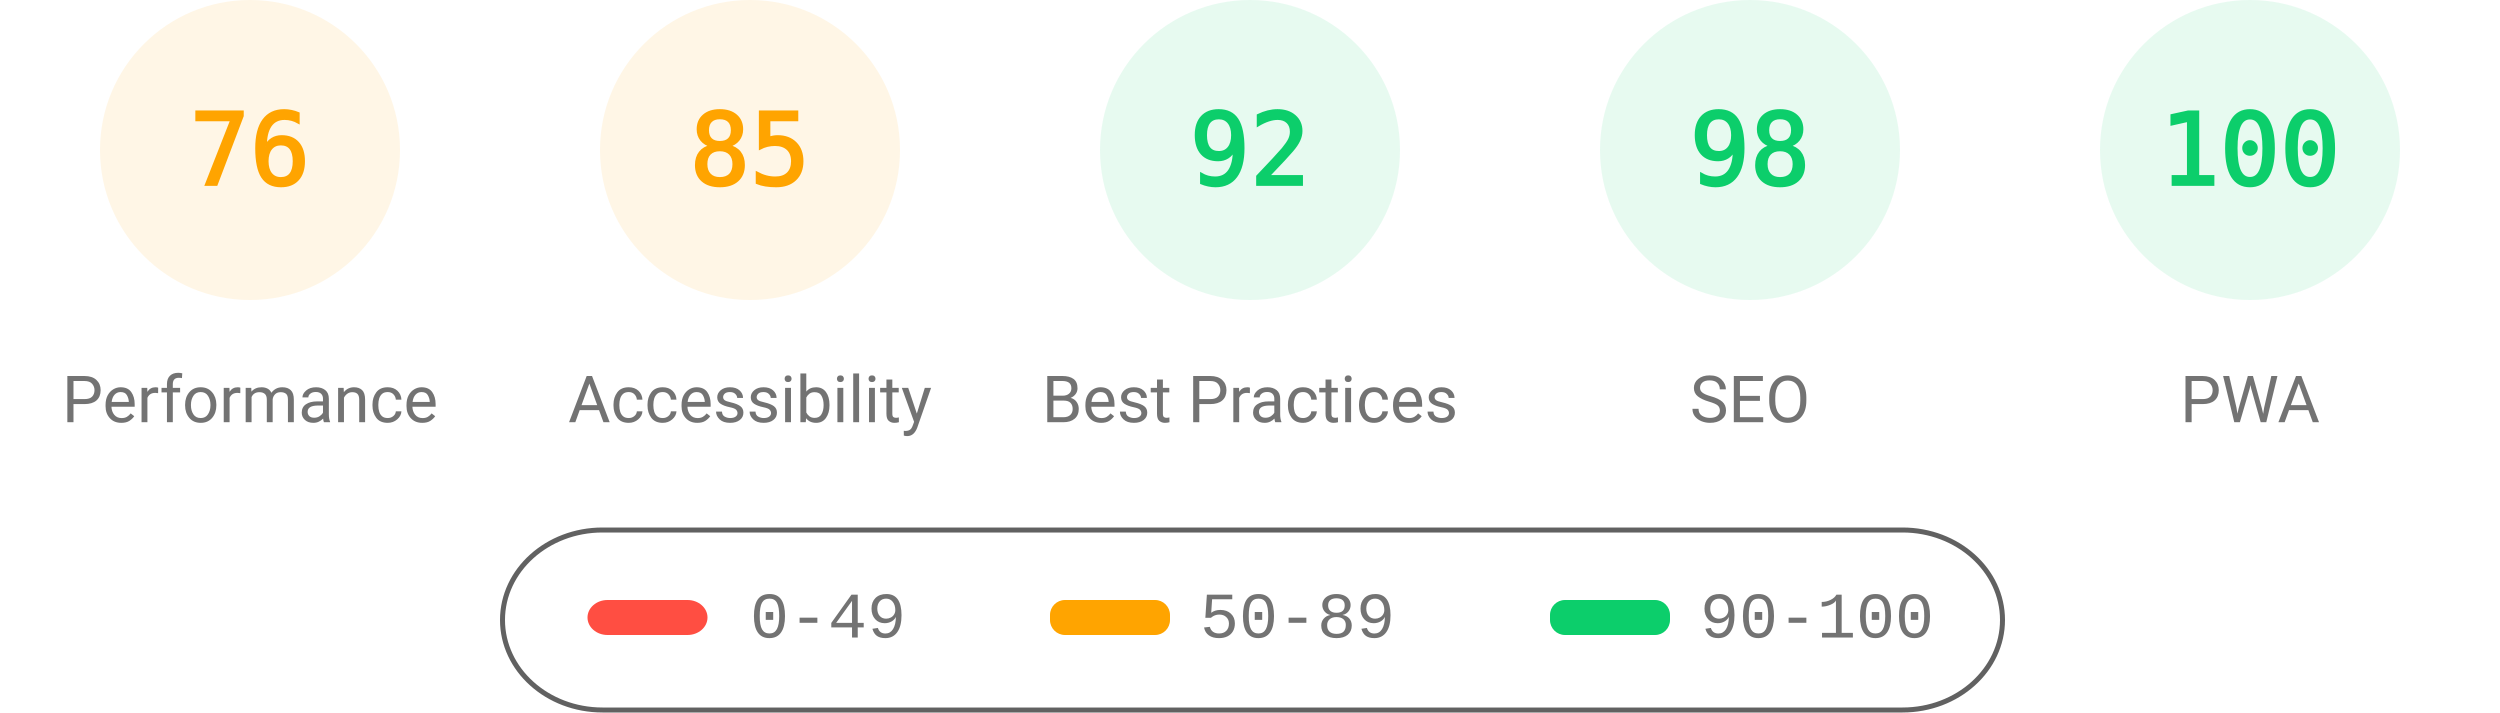
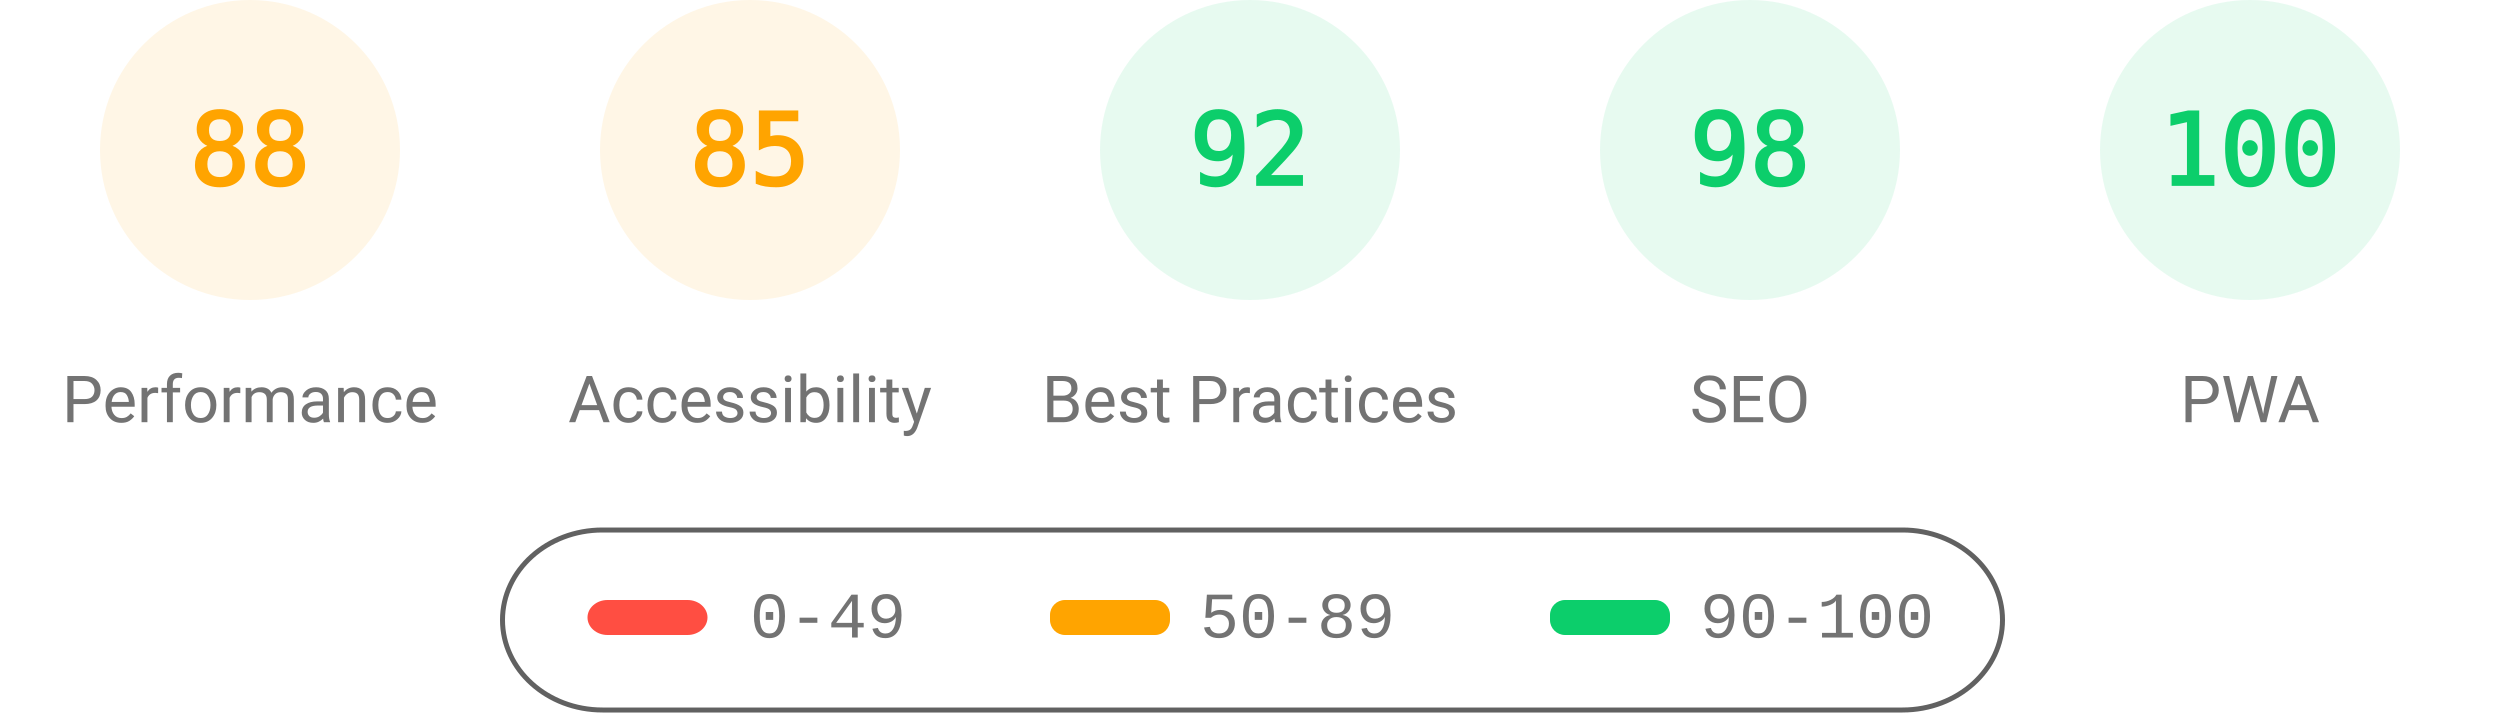
<svg xmlns="http://www.w3.org/2000/svg" class="theme" fill="none" width="1000" height="285">
  <style>
			.gauge-base {
				opacity: 0.1
			}
			.gauge-arc {
				fill: none;
				animation-delay: 250ms;
				stroke-linecap: round;
				transform: rotate(-90deg);
				transform-origin: 100px 60px;
				animation: load-gauge 1s ease forwards
			}
			.guage-text {
				font-size: 40px;
				font-family: monospace;
				text-align: center
			}
			.guage-red {
				color: #ff4e42;
				fill: #ff4e42;
				stroke: #ff4e42
			}
			.guage-orange {
				color: #ffa400;
				fill: #ffa400;
				stroke: #ffa400
			}
			.guage-green {
				color: #0cce6b;
				fill: #0cce6b;
				stroke: #0cce6b
			}
			.theme .guage-undefined {
				color: #5c5c5c;
				fill: #5c5c5c;
				stroke: #5c5c5c
			}
			.guage-title {
				stroke: none;
				font-size: 26px;
				line-height: 26px;
				font-family: Roboto, Halvetica, Arial, sans-serif
			}
			.metric.guage-title {
				font-family: 'Courier New', Courier, monospace
			}
			.theme .guage-title {
				color: #737373;
				fill: #737373
			}
			@keyframes load-gauge {
				from {
					stroke-dasharray: 0 352.858
				}
			}
			.theme
				stroke: #616161
			}
		</style>
  <svg class="guage-div guage-perf guage-orange" viewBox="0 0 200 200" width="200" height="200" x="0" y="0">
    <circle class="gauge-base" r="56" cx="100" cy="60" stroke-width="8" />
-     <circle class="gauge-arc guage-arc-1" r="56" cx="100" cy="60" stroke-width="8" style="stroke-dasharray: 273.6, 86.4;" />
-     <text class="guage-text" x="100px" y="60px" alignment-baseline="central" dominant-baseline="central" text-anchor="middle">76</text>
+     <circle class="gauge-arc guage-arc-1" r="56" cx="100" cy="60" stroke-width="8" style="stroke-dasharray: 316.8, 43.2;" />
+     <text class="guage-text" x="100px" y="60px" alignment-baseline="central" dominant-baseline="central" text-anchor="middle">88</text>
    <text class="guage-title" x="100px" y="160px" alignment-baseline="central" dominant-baseline="central" text-anchor="middle">Performance</text>
  </svg>
  <svg class="guage-div guage-acc guage-orange" viewBox="0 0 200 200" width="200" height="200" x="200" y="0">
    <circle class="gauge-base" r="56" cx="100" cy="60" stroke-width="8" />
    <circle class="gauge-arc guage-arc-2" r="56" cx="100" cy="60" stroke-width="8" style="stroke-dasharray: 306;" />
    <text class="guage-text" x="100px" y="60px" alignment-baseline="central" dominant-baseline="central" text-anchor="middle">85</text>
    <text class="guage-title" x="100px" y="160px" alignment-baseline="central" dominant-baseline="central" text-anchor="middle">Accessibility</text>
  </svg>
  <svg class="guage-div guage-best guage-green" viewBox="0 0 200 200" width="200" height="200" x="400" y="0">
    <circle class="gauge-base" r="56" cx="100" cy="60" stroke-width="8" />
    <circle class="gauge-arc guage-arc-3" r="56" cx="100" cy="60" stroke-width="8" style="stroke-dasharray: 331.2, 28.8;" />
    <text class="guage-text" x="100px" y="60px" alignment-baseline="central" dominant-baseline="central" text-anchor="middle">92</text>
    <text class="guage-title" x="100px" y="160px" alignment-baseline="central" dominant-baseline="central" text-anchor="middle">Best Practices</text>
  </svg>
  <svg class="guage-div guage-seo guage-green" viewBox="0 0 200 200" width="200" height="200" x="600" y="0">
    <circle class="gauge-base" r="56" cx="100" cy="60" stroke-width="8" />
    <circle class="gauge-arc guage-arc-4" r="56" cx="100" cy="60" stroke-width="8" style="stroke-dasharray: 352.8,7.2;" />
    <text class="guage-text" x="100px" y="60px" alignment-baseline="central" dominant-baseline="central" text-anchor="middle">98</text>
    <text class="guage-title" x="100px" y="160px" alignment-baseline="central" dominant-baseline="central" text-anchor="middle">SEO</text>
  </svg>
  <svg class="guage-div guage-pwa guage-green" viewBox="0 0 200 200" width="200" height="200" x="800" y="0">
    <circle class="gauge-base" r="56" cx="100" cy="60" stroke-width="8" />
    <circle class="gauge-arc guage-arc-4" r="56" cx="100" cy="60" stroke-width="8" style="stroke-dasharray: 360, 0;" />
    <text class="guage-text" x="100px" y="60px" alignment-baseline="central" dominant-baseline="central" text-anchor="middle">100</text>
    <text class="guage-title" x="100px" y="160px" alignment-baseline="central" dominant-baseline="central" text-anchor="middle">PWA</text>
  </svg>
  <svg width="604" height="76" x="200" y="210">
    <g>
      <rect fill="none" id="canvas_background" height="80" width="604" y="-1" x="-1" />
      <g display="none" overflow="visible" y="0" x="0" height="100%" width="100%" id="canvasGrid">
        <rect fill="url(#gridpattern)" stroke-width="0" y="0" x="0" height="100%" width="100%" />
      </g>
    </g>
    <g>
      <rect fill-opacity="0" stroke="#616161" stroke-width="2" rx="40" id="svg_2" height="72" width="600" y="2" x="1" fill="#000000" />
      <rect stroke="#000" rx="8" id="svg_3" height="14" width="48" y="30" x="35" stroke-opacity="null" stroke-width="0" fill="#ff4e42" />
      <rect stroke="#000" rx="6" id="svg_4" height="14" width="48" y="30" x="220" stroke-opacity="null" stroke-width="0" fill="#ffa400" />
      <rect stroke="#000" rx="6" id="svg_5" height="14" width="48" y="30" x="420" stroke-opacity="null" stroke-width="0" fill="#0cce6b" />
      <text xml:space="preserve" text-anchor="start" font-family="'Courier New', Courier, monospace" font-size="26" id="svg_6" y="45" x="100" stroke-opacity="null" stroke-width="0" stroke="#000" fill="#737373">0-49</text>
      <text xml:space="preserve" text-anchor="start" font-family="'Courier New', Courier, monospace" font-size="26" id="svg_7" y="45" x="280" stroke-opacity="null" stroke-width="0" stroke="#000" fill="#737373">50-89</text>
      <text xml:space="preserve" text-anchor="start" font-family="'Courier New', Courier, monospace" font-size="26" id="svg_8" y="45" x="480" stroke-opacity="null" stroke-width="0" stroke="#000" fill="#737373">90-100</text>
    </g>
  </svg>
</svg>
